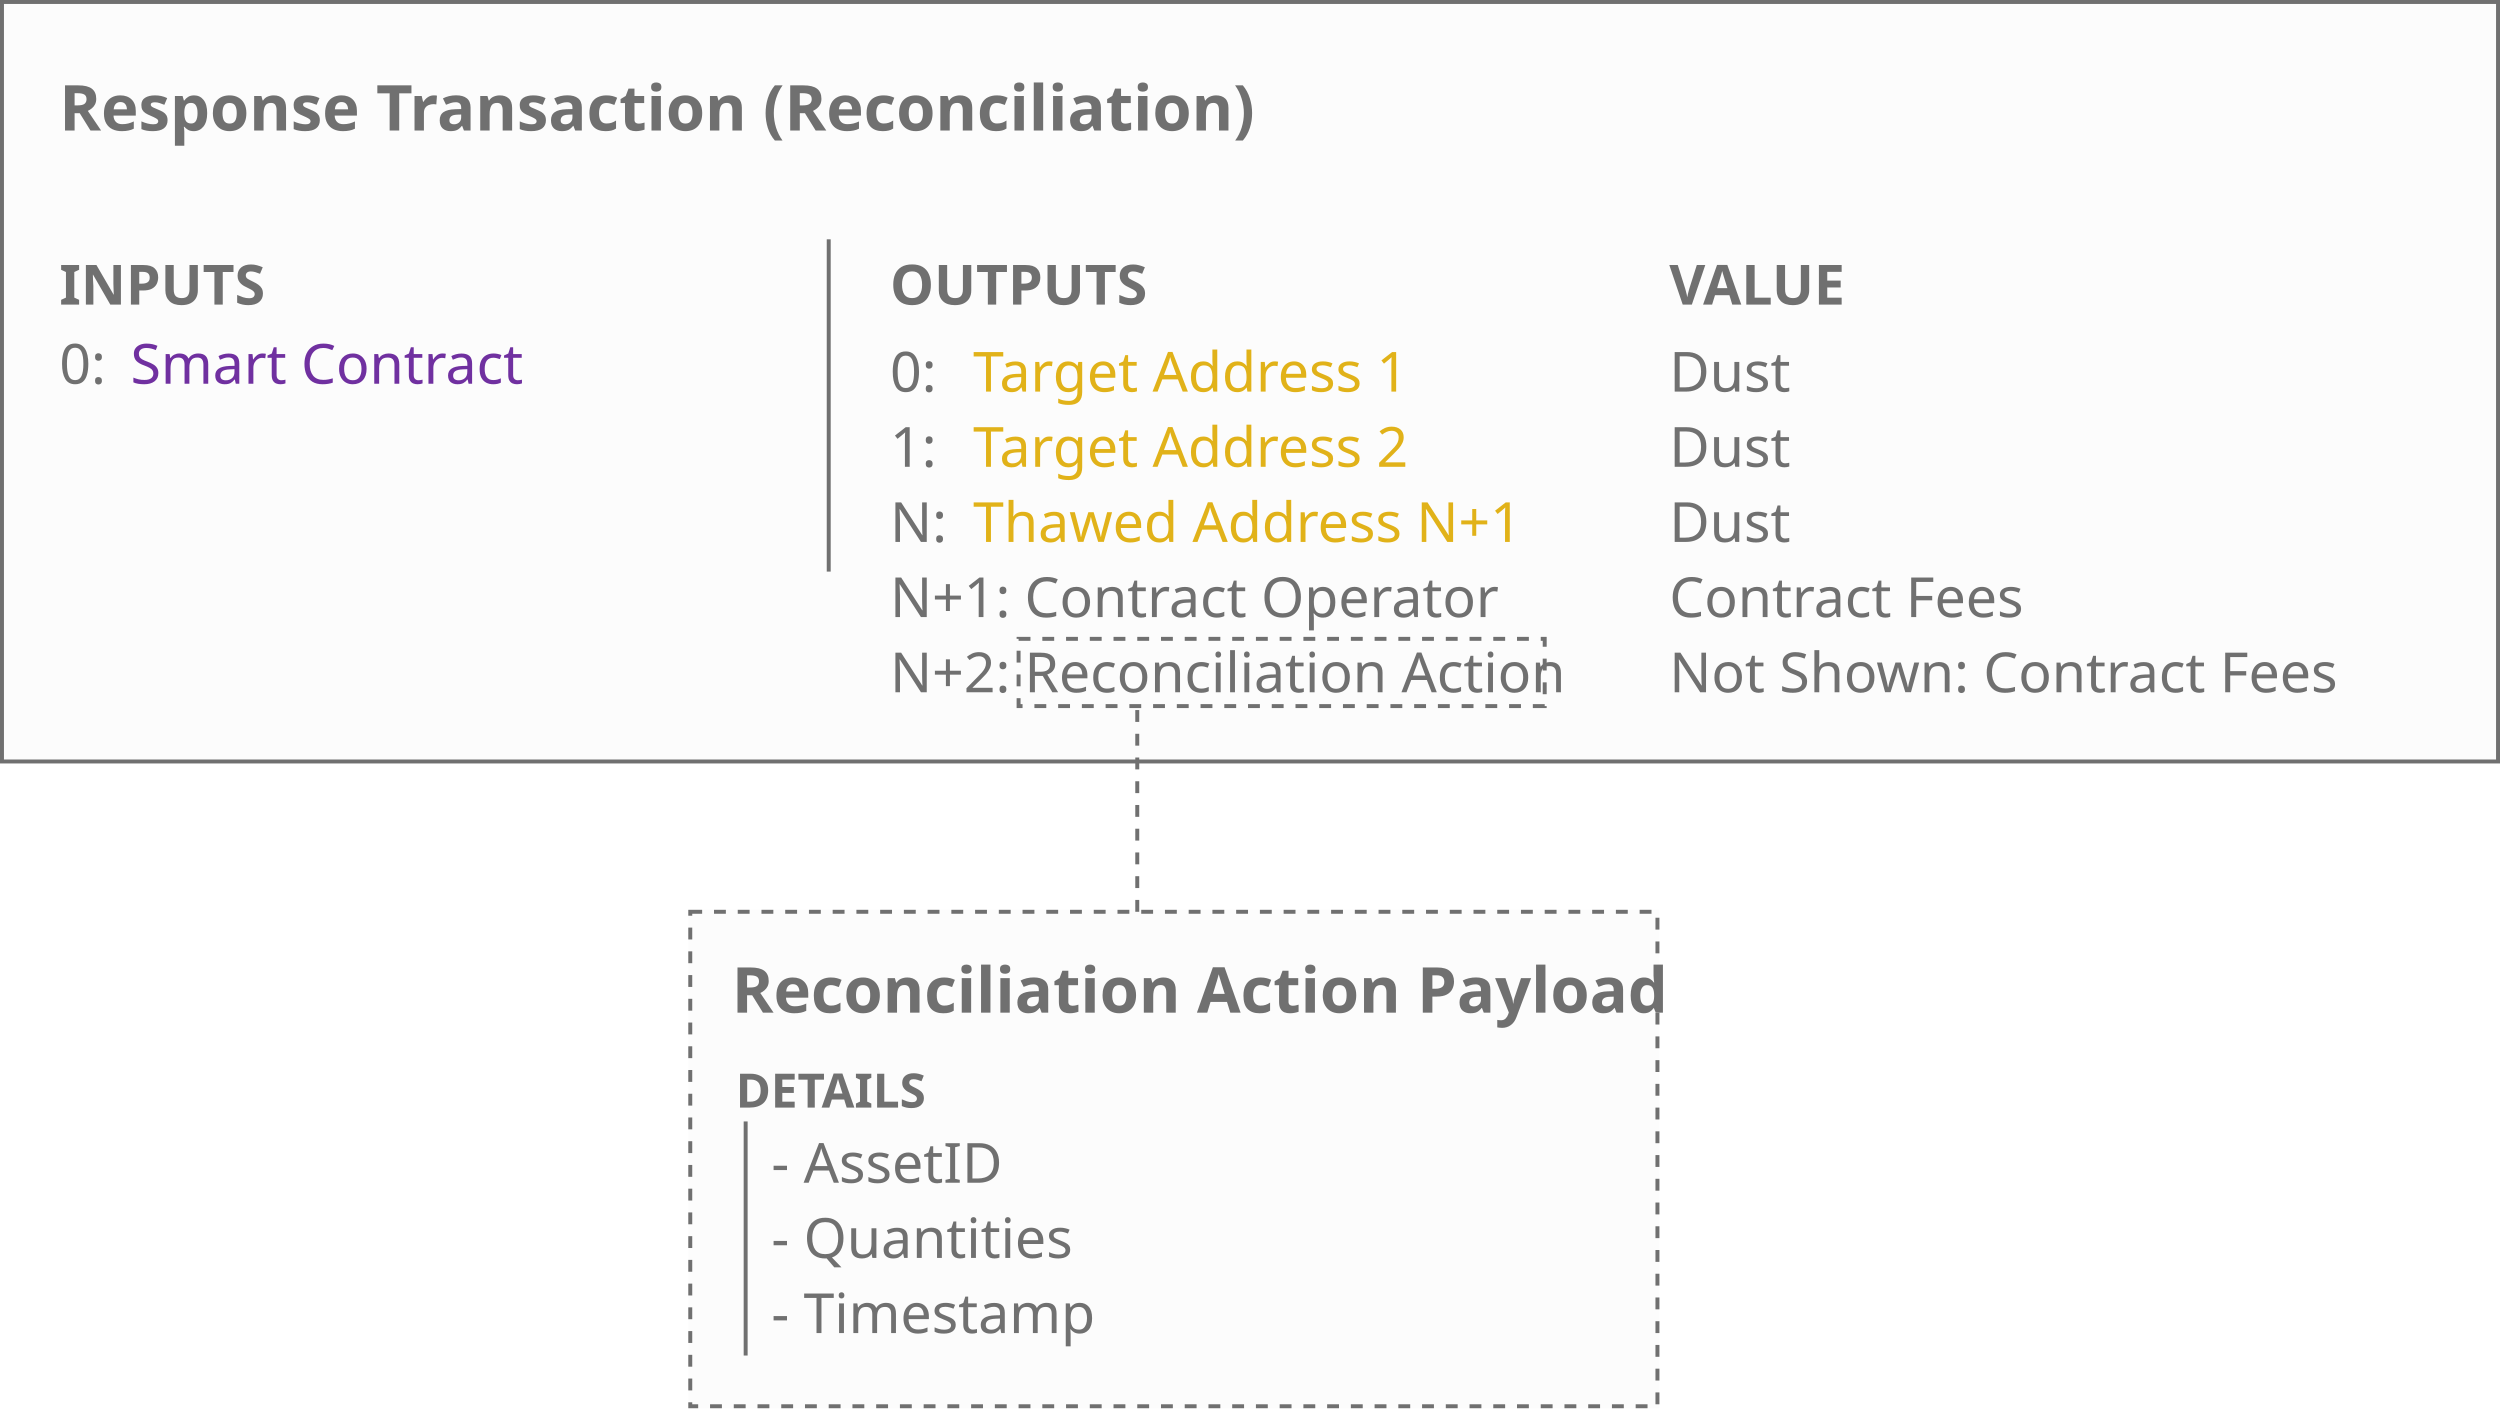
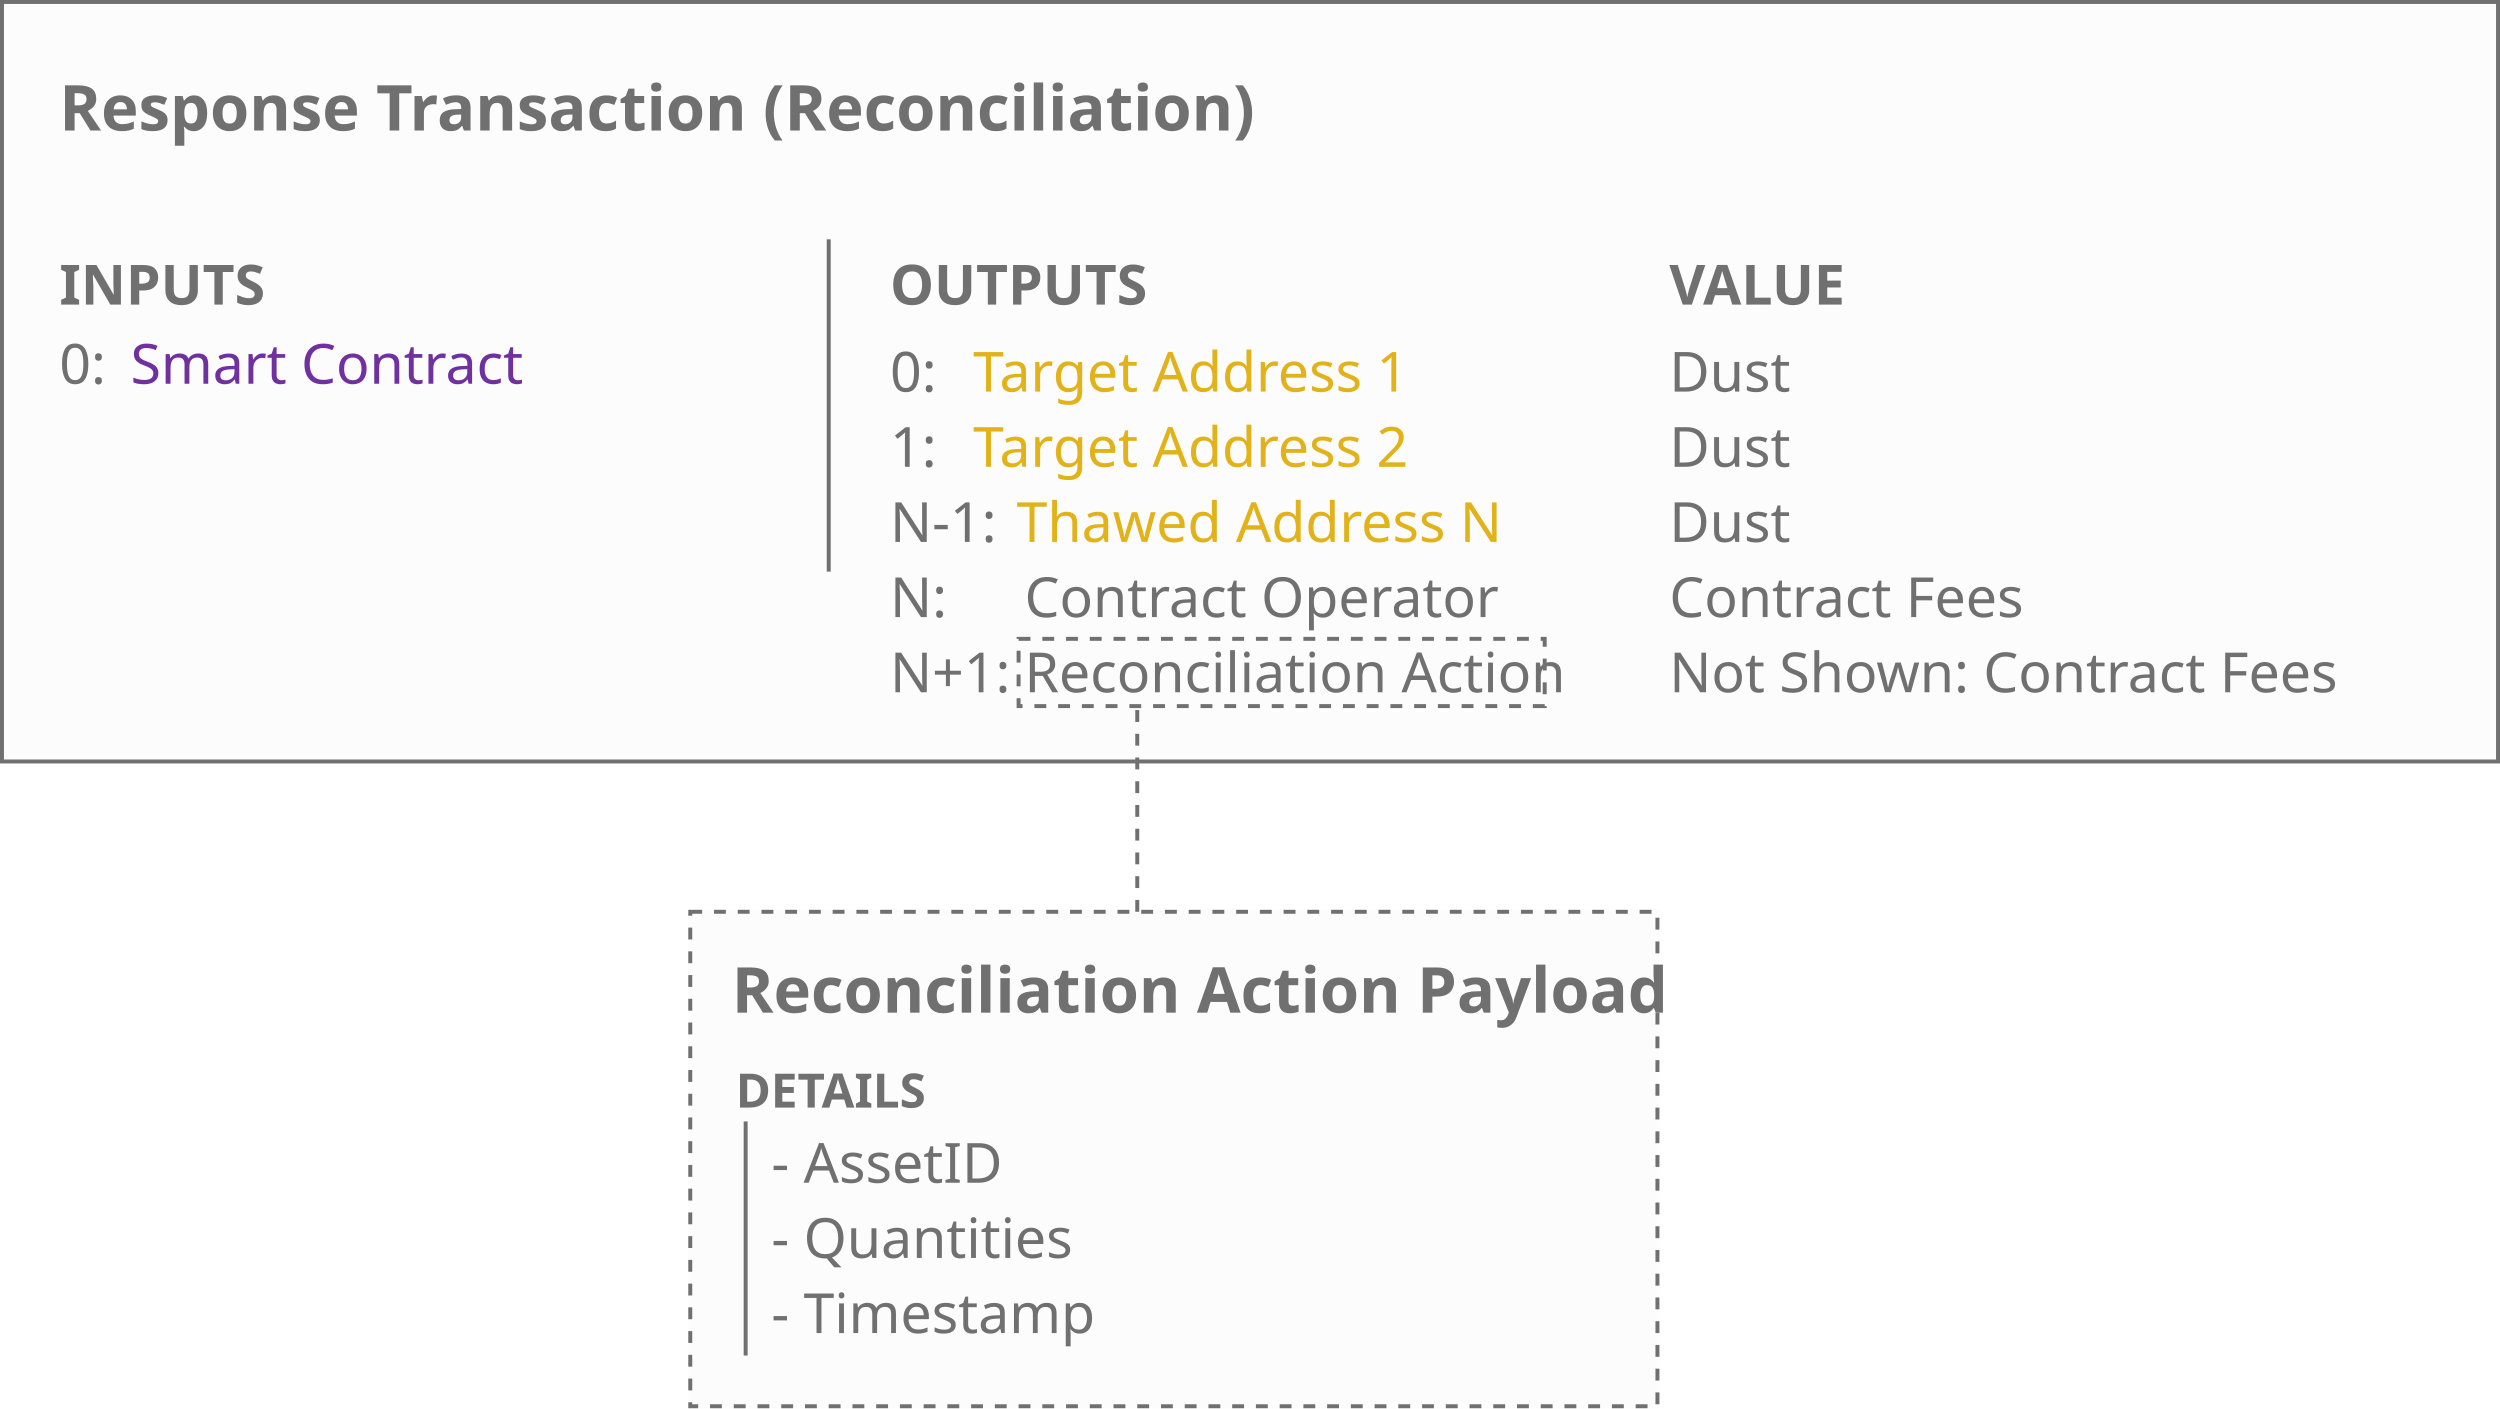
<svg xmlns="http://www.w3.org/2000/svg" width="632" height="356" viewBox="0 0 632 356">
  <g id="reconciliation-action" transform="translate(-18893 823)">
    <g id="Rectangle_287" data-name="Rectangle 287" transform="translate(19067 -593)" fill="#fcfcfc" stroke="#707070" stroke-width="1" stroke-dasharray="3">
      <rect width="245.499" height="126" stroke="none" />
      <rect x="0.5" y="0.5" width="244.499" height="125" fill="none" />
    </g>
    <g id="Rectangle_288" data-name="Rectangle 288" transform="translate(18893 -823)" fill="#fcfcfc" stroke="#707070" stroke-width="1">
      <rect width="632" height="193" stroke="none" />
      <rect x="0.5" y="0.5" width="631" height="192" fill="none" />
    </g>
    <text id="Response_Transaction_Reconciliation_" data-name="Response Transaction (Reconciliation)" transform="translate(18908 -790)" fill="#707070" font-size="16" font-family="SegoeUI-Semibold, Segoe UI" font-weight="600">
      <tspan x="0" y="0">Response Transaction (Reconciliation)</tspan>
    </text>
    <line id="Line_347" data-name="Line 347" y2="84" transform="translate(19102.5 -762.5)" fill="none" stroke="#707070" stroke-width="1" />
    <text id="INPUTS" transform="translate(18908 -761)" fill="#707070" font-size="14" font-family="SegoeUI-Bold, Segoe UI" font-weight="700">
      <tspan x="0" y="15">INPUTS</tspan>
    </text>
    <text id="OUTPUTS_" data-name="OUTPUTS " transform="translate(19118 -761)" fill="#707070" font-size="14" font-family="SegoeUI-Bold, Segoe UI" font-weight="700">
      <tspan x="0" y="15">OUTPUTS </tspan>
    </text>
    <text id="_0:_" data-name="0: " transform="translate(18908 -726)" fill="#707070" font-size="14" font-family="SegoeUI, Segoe UI">
      <tspan x="0" y="0">0: </tspan>
    </text>
    <text id="VALUE" transform="translate(19315 -761)" fill="#707070" font-size="14" font-family="SegoeUI-Bold, Segoe UI" font-weight="700">
      <tspan x="0" y="15">VALUE</tspan>
    </text>
    <text id="Reconciliation_Action_Payload" data-name="Reconciliation Action Payload" transform="translate(19078 -567)" fill="#707070" font-size="16" font-family="SegoeUI-Semibold, Segoe UI" font-weight="600">
      <tspan x="0" y="0">Reconciliation Action Payload</tspan>
    </text>
    <line id="Line_348" data-name="Line 348" y2="51" transform="translate(19180.5 -643.5)" fill="none" stroke="#707070" stroke-width="1" stroke-dasharray="3" />
    <text id="_0:_2" data-name="0: " transform="translate(19118 -724)" fill="#707070" font-size="14" font-family="SegoeUI, Segoe UI">
      <tspan x="0" y="0">0: </tspan>
    </text>
    <text id="Dust" transform="translate(19315 -724)" fill="#707070" font-size="14" font-family="SegoeUI, Segoe UI">
      <tspan x="0" y="0">Dust</tspan>
    </text>
    <text id="Smart_Contract" data-name="Smart Contract" transform="translate(18926 -726)" fill="#7030a0" font-size="14" font-family="SegoeUI, Segoe UI">
      <tspan x="0" y="0">Smart Contract</tspan>
    </text>
    <g id="Rectangle_289" data-name="Rectangle 289" transform="translate(19150 -662)" fill="none" stroke="#707070" stroke-width="1" stroke-dasharray="3">
      <rect width="134" height="18" stroke="none" />
      <rect x="0.5" y="0.5" width="133" height="17" fill="none" />
    </g>
-     <text id="N_2:_" data-name="N+2: " transform="translate(19118 -648)" fill="#707070" font-size="14" font-family="SegoeUI, Segoe UI">
-       <tspan x="0" y="0">N+2: </tspan>
+     <text id="N_1:_" data-name="N+1: " transform="translate(19118 -648)" fill="#707070" font-size="14" font-family="SegoeUI, Segoe UI">
+       <tspan x="0" y="0">N+1: </tspan>
    </text>
    <text id="Reconciliation_Action" data-name="Reconciliation Action" transform="translate(19152 -648)" fill="#707070" font-size="14" font-family="SegoeUI, Segoe UI">
      <tspan x="0" y="0">Reconciliation Action</tspan>
    </text>
    <text id="Contract_Fees" data-name="Contract Fees" transform="translate(19315 -667)" fill="#707070" font-size="14" font-family="SegoeUI, Segoe UI">
      <tspan x="0" y="0">Contract Fees</tspan>
    </text>
    <text id="Not_Shown:_Contract_Fees" data-name="Not Shown: Contract Fees" transform="translate(19315 -648)" fill="#707070" font-size="14" font-family="SegoeUI, Segoe UI">
      <tspan x="0" y="0">Not Shown: Contract Fees</tspan>
    </text>
    <text id="Target_Address_1" data-name="Target Address 1" transform="translate(19139 -724)" fill="#e1b219" font-size="14" font-family="SegoeUI, Segoe UI">
      <tspan x="0" y="0">Target Address 1</tspan>
    </text>
    <text id="DETAILS" transform="translate(19079 -556)" fill="#707070" font-size="12" font-family="SegoeUI-Bold, Segoe UI" font-weight="700">
      <tspan x="0" y="13">DETAILS</tspan>
    </text>
    <path id="Path_164" data-name="Path 164" d="M0,0V59.179" transform="translate(19081.5 -539.5)" fill="none" stroke="#707070" stroke-width="1" />
    <text id="_-_AssetID_-_Quantities_-_Timestamp" data-name="- AssetID - Quantities - Timestamp" transform="translate(19088 -524)" fill="#707070" font-size="14" font-family="SegoeUI, Segoe UI">
      <tspan x="0" y="0">- AssetID</tspan>
      <tspan x="0" y="19">- Quantities</tspan>
      <tspan x="0" y="38">- Timestamp</tspan>
    </text>
    <text id="_1:_" data-name="1: " transform="translate(19118 -705)" fill="#707070" font-size="14" font-family="SegoeUI, Segoe UI">
      <tspan x="0" y="0">1: </tspan>
    </text>
    <text id="Dust-2" data-name="Dust" transform="translate(19315 -705)" fill="#707070" font-size="14" font-family="SegoeUI, Segoe UI">
      <tspan x="0" y="0">Dust</tspan>
    </text>
    <text id="Target_Address_2" data-name="Target Address 2" transform="translate(19139 -705)" fill="#e1b219" font-size="14" font-family="SegoeUI, Segoe UI">
      <tspan x="0" y="0">Target Address 2</tspan>
    </text>
-     <text id="N:_" data-name="N: " transform="translate(19118 -686)" fill="#707070" font-size="14" font-family="SegoeUI, Segoe UI">
-       <tspan x="0" y="0">N: </tspan>
+     <text id="N-1:_" data-name="N-1: " transform="translate(19118 -686)" fill="#707070" font-size="14" font-family="SegoeUI, Segoe UI">
+       <tspan x="0" y="0">N-1: </tspan>
    </text>
    <text id="Dust-3" data-name="Dust" transform="translate(19315 -686)" fill="#707070" font-size="14" font-family="SegoeUI, Segoe UI">
      <tspan x="0" y="0">Dust</tspan>
    </text>
-     <text id="Thawed_Address_N_1" data-name="Thawed Address N+1" transform="translate(19139 -686)" fill="#e1b219" font-size="14" font-family="SegoeUI, Segoe UI">
-       <tspan x="0" y="0">Thawed Address N+1</tspan>
+     <text id="Thawed_Address_N" data-name="Thawed Address N" transform="translate(19150 -686)" fill="#e1b219" font-size="14" font-family="SegoeUI, Segoe UI">
+       <tspan x="0" y="0">Thawed Address N</tspan>
    </text>
-     <text id="N_1:_" data-name="N+1: " transform="translate(19118 -667)" fill="#707070" font-size="14" font-family="SegoeUI, Segoe UI">
-       <tspan x="0" y="0">N+1: </tspan>
+     <text id="N:_" data-name="N: " transform="translate(19118 -667)" fill="#707070" font-size="14" font-family="SegoeUI, Segoe UI">
+       <tspan x="0" y="0">N: </tspan>
    </text>
    <text id="Contract_Operator" data-name="Contract Operator" transform="translate(19152 -667)" fill="#707070" font-size="14" font-family="SegoeUI, Segoe UI">
      <tspan x="0" y="0">Contract Operator</tspan>
    </text>
  </g>
</svg>
